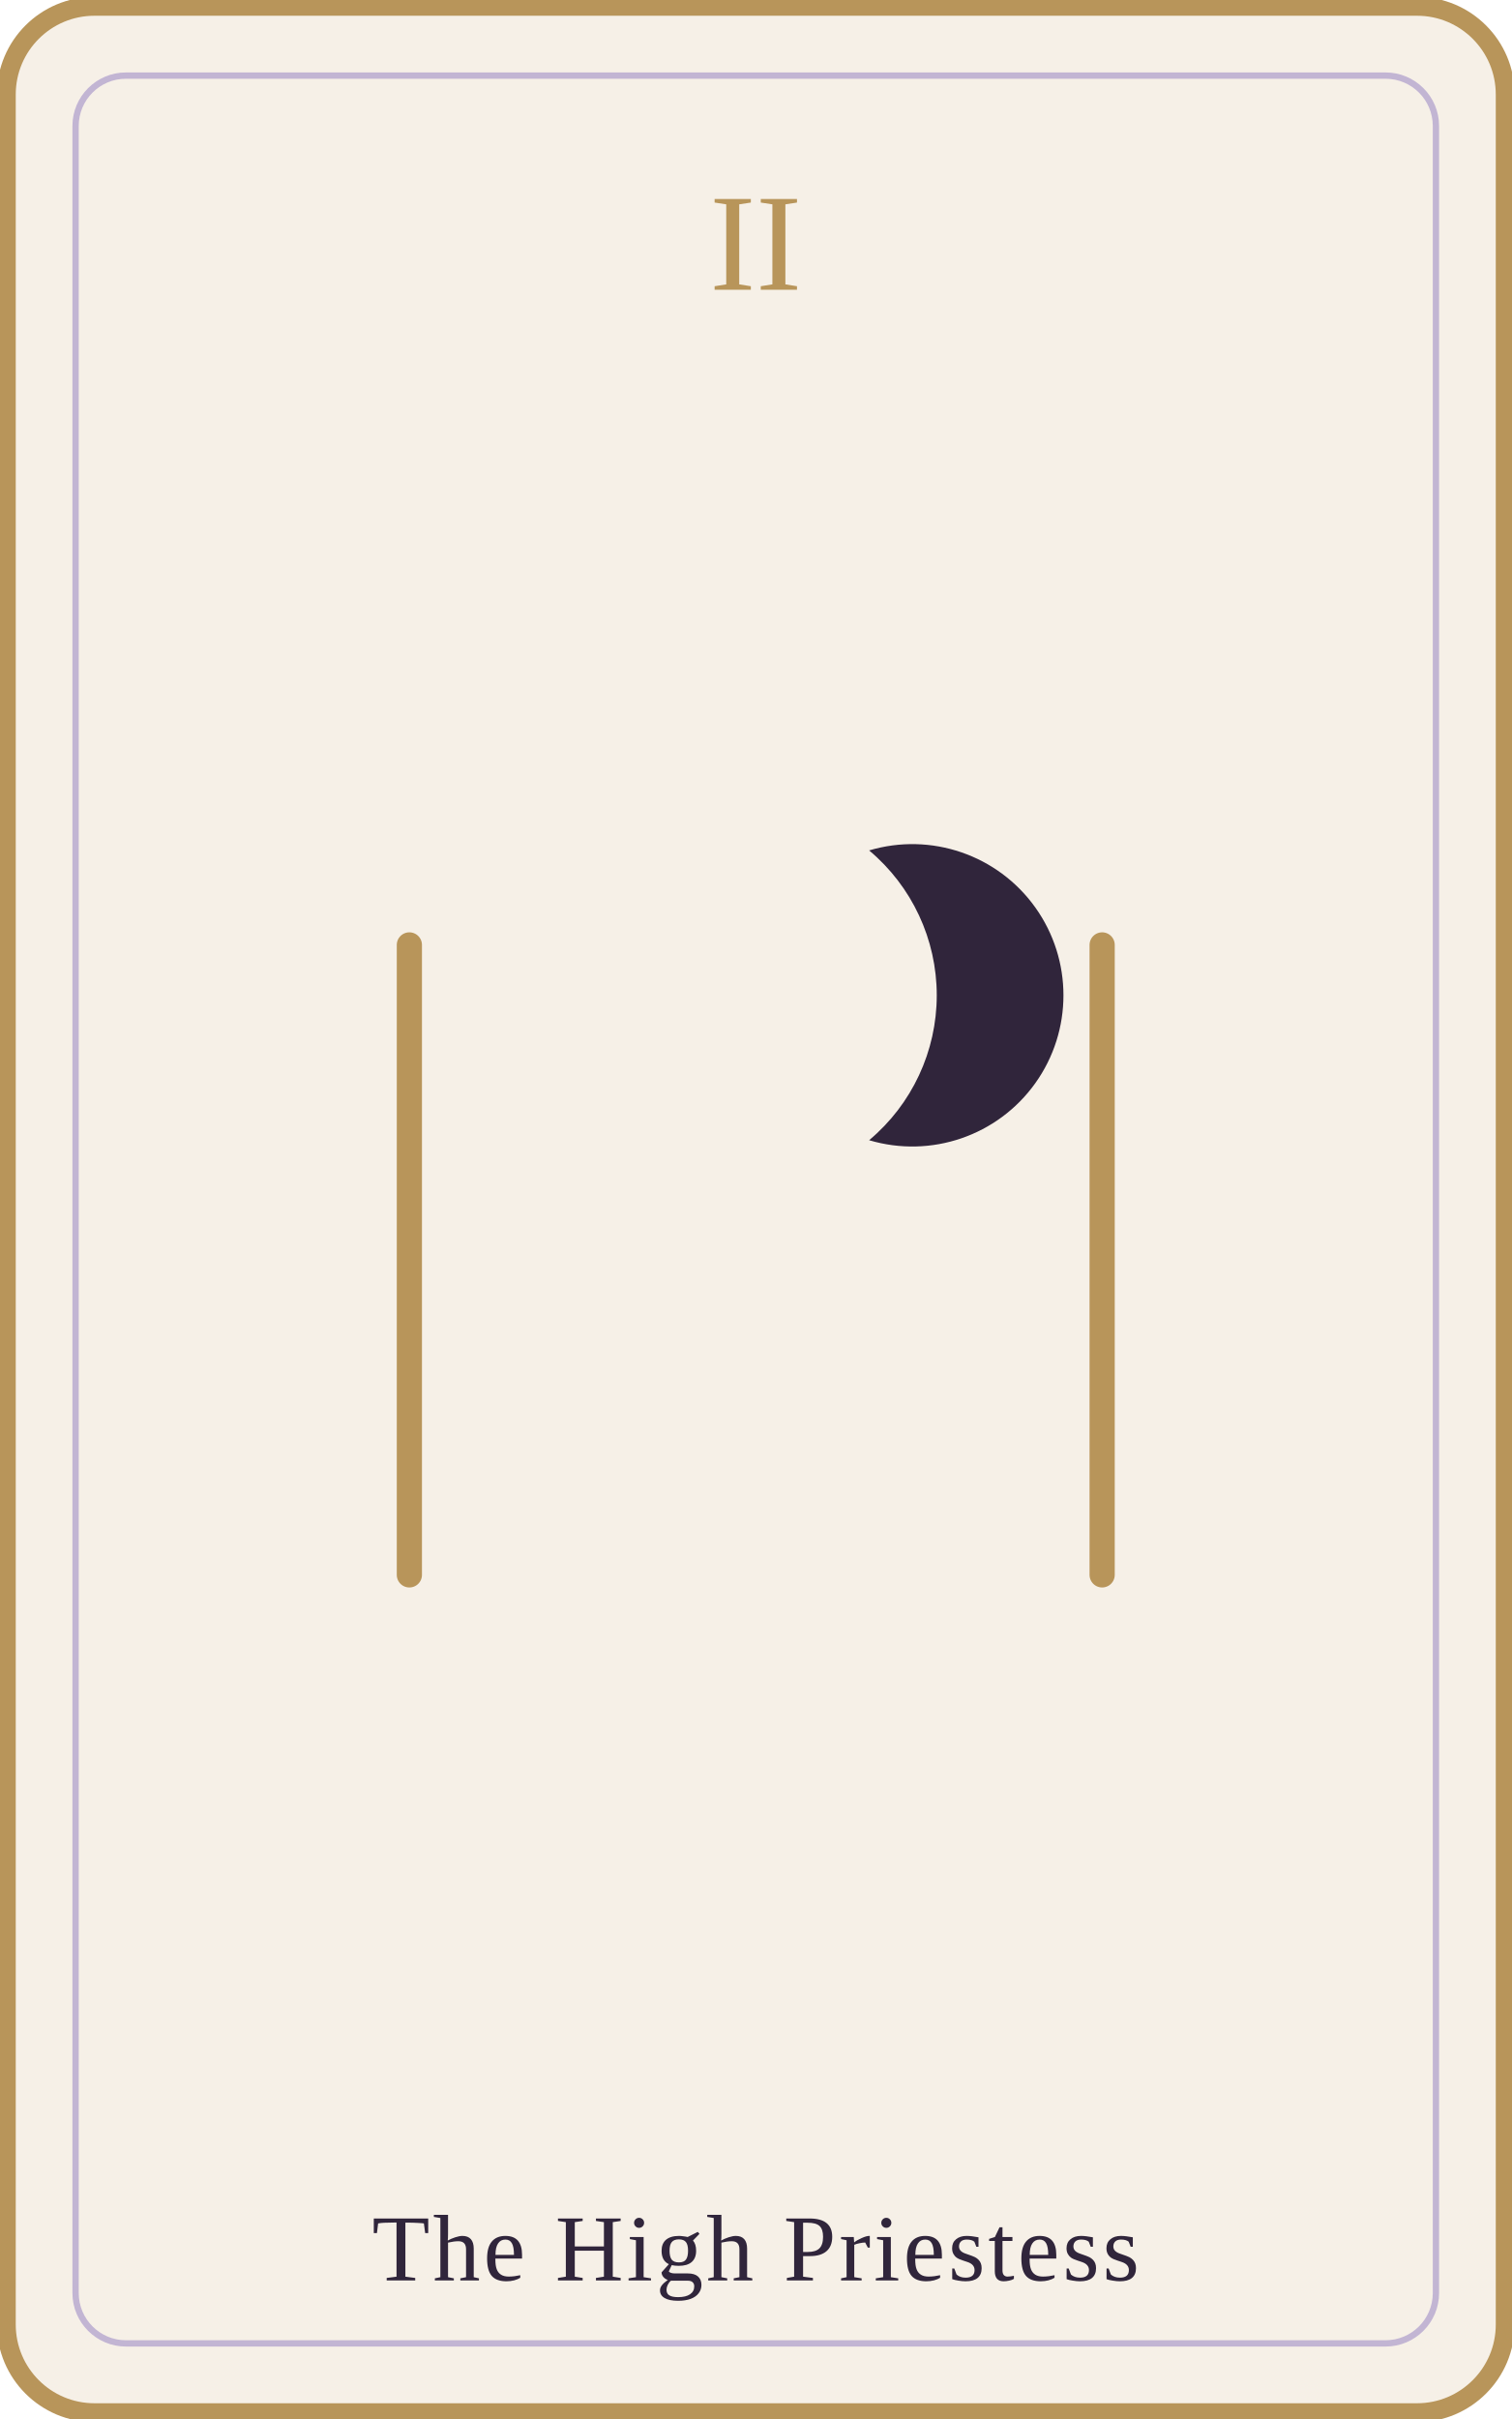
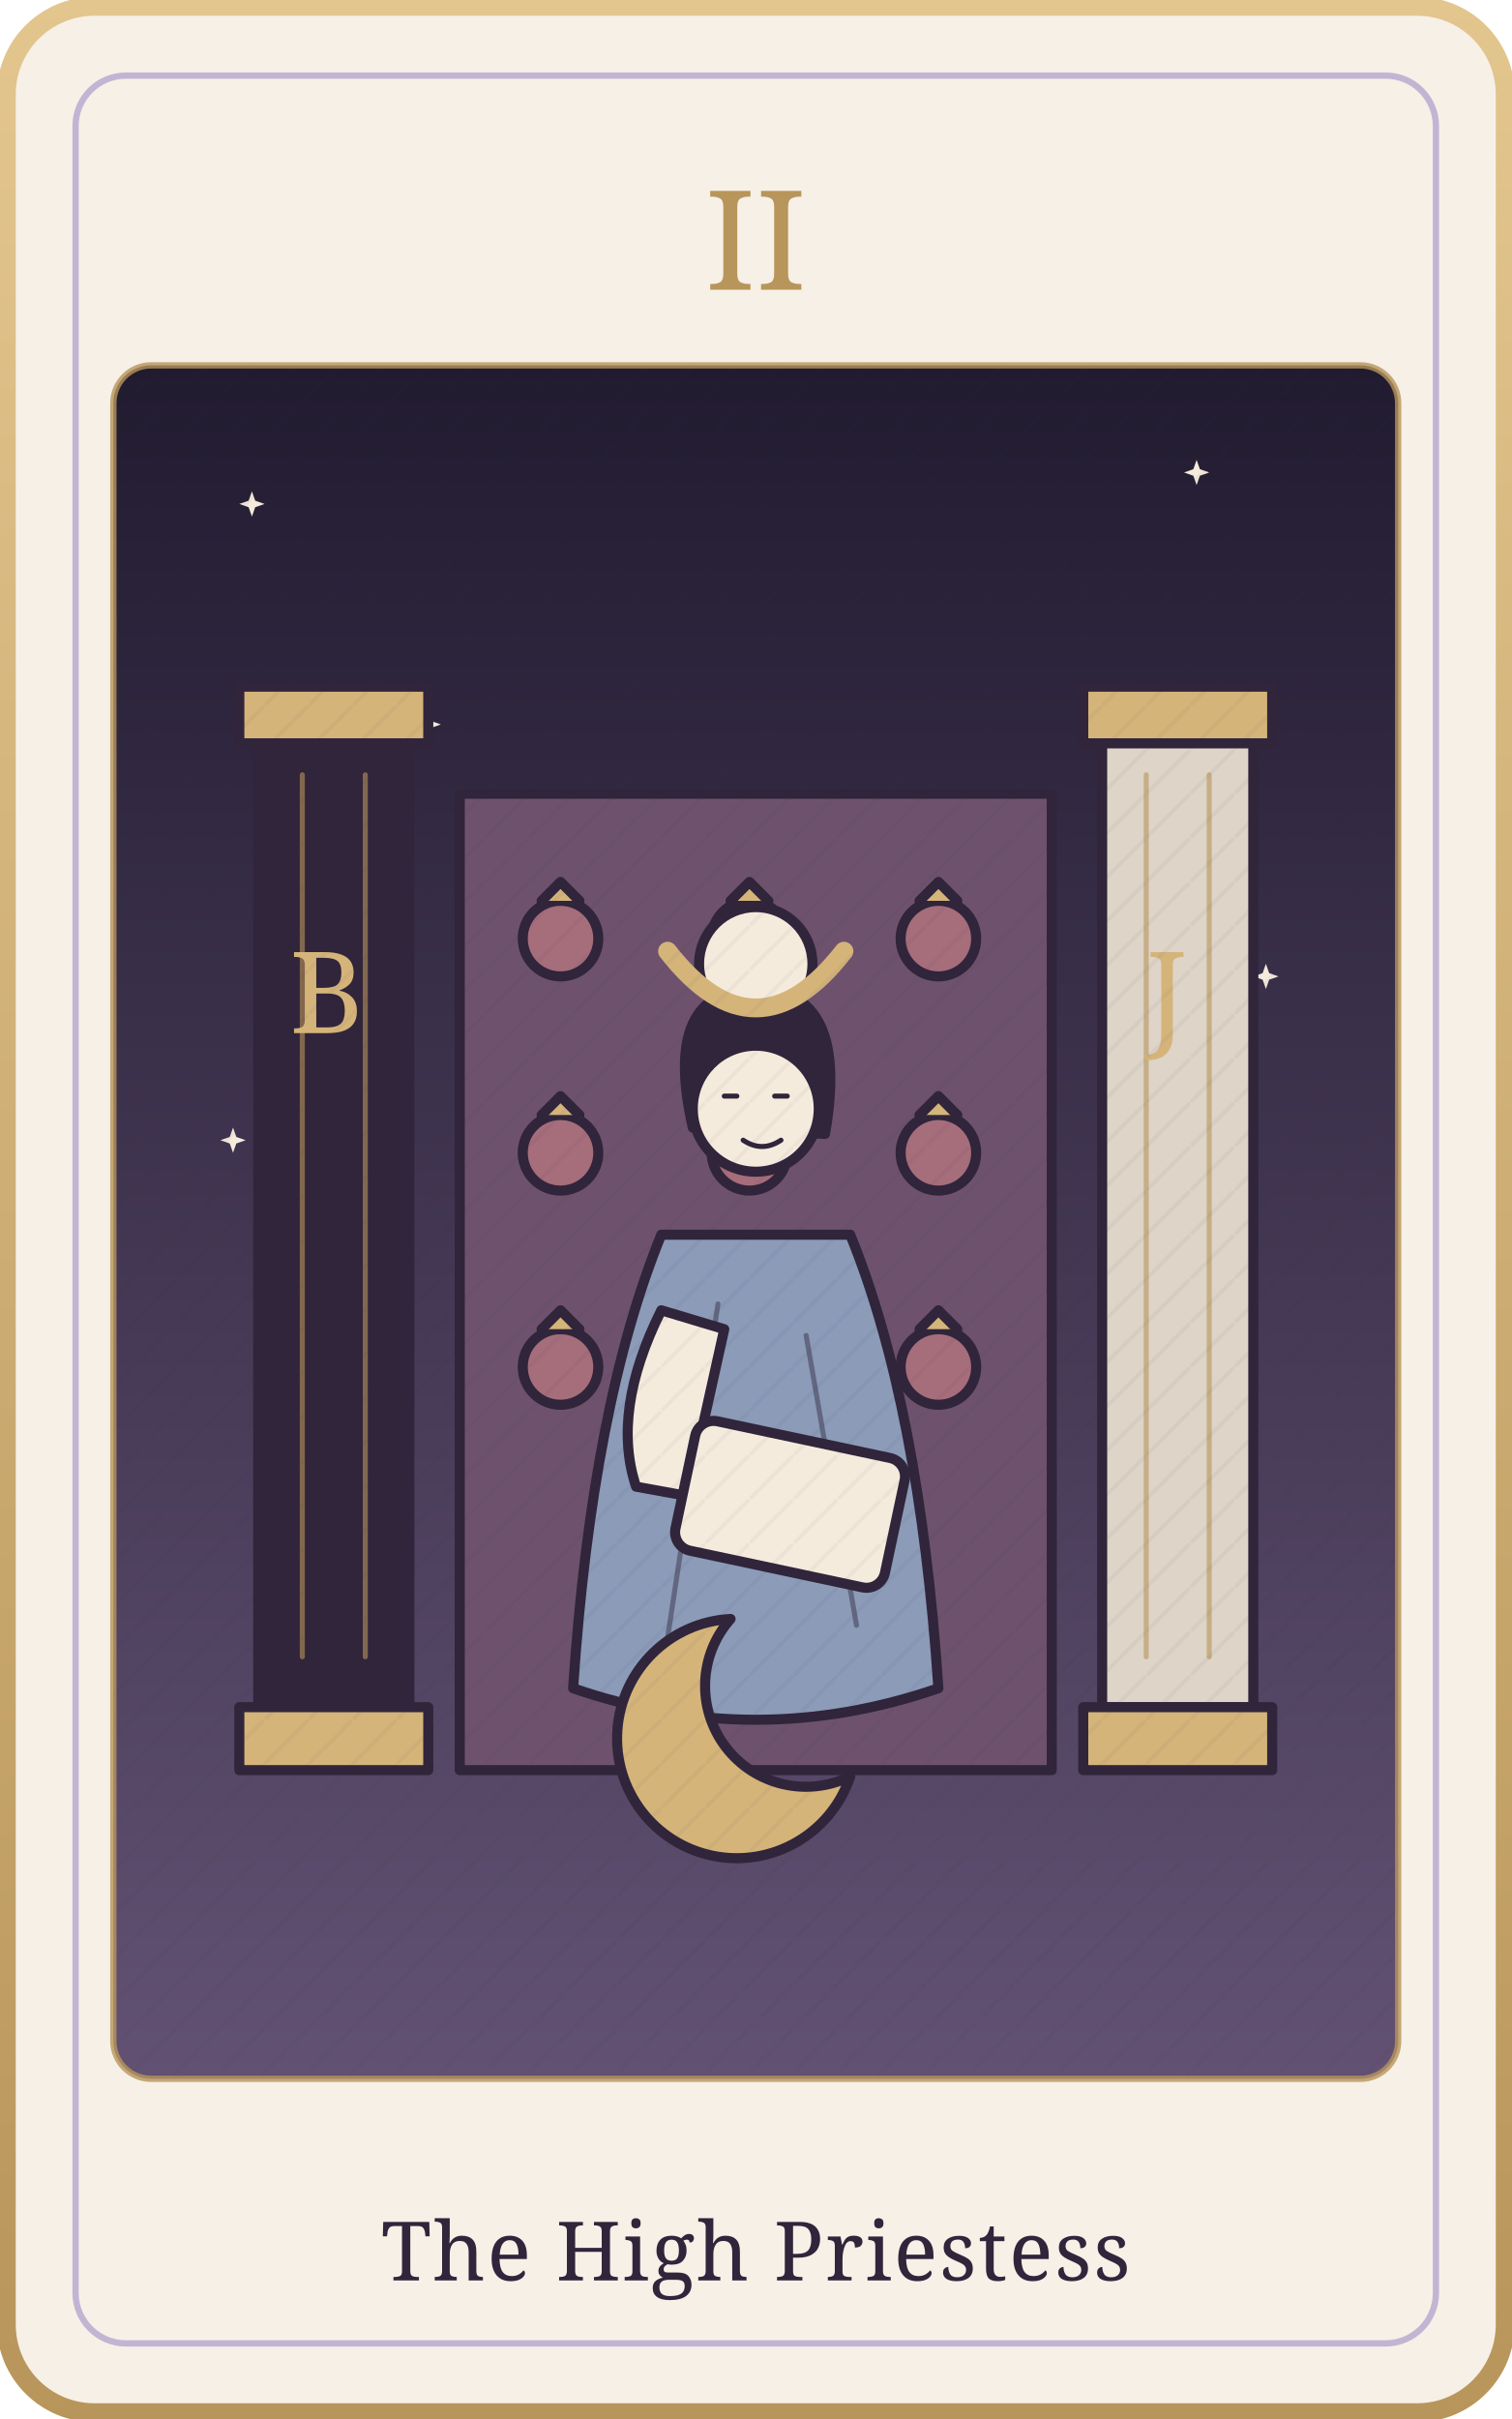
<svg xmlns="http://www.w3.org/2000/svg" viewBox="0 0 240 384" role="img" aria-label="The High Priestess">
-   <rect x="1" y="1" width="238" height="382" rx="14" fill="#f6f0e7" stroke="#b8955a" stroke-width="3" />
-   <rect x="12" y="12" width="216" height="360" rx="8" fill="none" stroke="#ac9bcb" stroke-width="1" opacity="0.7" />
-   <text x="120" y="46" text-anchor="middle" font-family="Georgia, 'Times New Roman', serif" font-size="22" fill="#b8955a">II</text>
-   <g stroke="#30253b" stroke-width="4" fill="none" stroke-linecap="round" stroke-linejoin="round">
-     <path d="M 138 135 a 24 24 0 1 1 0 46 a 30 30 0 0 0 0 -46 z" fill="#30253b" stroke="none" />
-     <line x1="65" y1="150" x2="65" y2="250" stroke="#b8955a" />
-     <line x1="175" y1="150" x2="175" y2="250" stroke="#b8955a" />
+   <defs>
+     <linearGradient id="gold" x2="0" y2="1">
+       <stop stop-color="#e3c68e" />
+       <stop offset="1" stop-color="#b8955a" />
+     </linearGradient>
+     <linearGradient id="sky" x2="0" y2="1">
+       <stop stop-color="#211b30" />
+       <stop offset="1" stop-color="#625173" />
+     </linearGradient>
+     <linearGradient id="day" x2="0" y2="1">
+       <stop stop-color="#f5e7c8" />
+       <stop offset="1" stop-color="#e5d6cf" />
+     </linearGradient>
+     <pattern id="engraving" width="7" height="7" patternUnits="userSpaceOnUse">
+       <path d="M0 7 L7 0" stroke="#30253b" opacity=".045" stroke-width=".6" />
+     </pattern>
+     <clipPath id="picture">
+       <rect x="18" y="58" width="204" height="272" rx="6" />
+     </clipPath>
+   </defs>
+   <rect x="1" y="1" width="238" height="382" rx="14" fill="#f6f0e7" stroke="url(#gold)" stroke-width="3" />
+   <rect x="12" y="12" width="216" height="360" rx="8" fill="none" stroke="#ac9bcb" opacity=".7" />
+   <text x="120" y="46" text-anchor="middle" font-family="Georgia,serif" font-size="22" fill="#b8955a">II</text>
+   <g clip-path="url(#picture)" stroke="#30253b" stroke-width="1.6" stroke-linejoin="round" stroke-linecap="round">
+     <rect x="18" y="58" width="204" height="272" fill="url(#sky)" stroke="none" />
+     <path d="M40 78 l0.52 1.48 l1.48 0.52 l-1.48 0.52 l-0.52 1.48 l-0.52-1.48 l-1.48-0.52 l1.48-0.52 Z" fill="#f5ebdd" stroke="none" />
+     <path d="M190 73 l0.52 1.48 l1.48 0.52 l-1.48 0.52 l-0.52 1.48 l-0.52-1.48 l-1.48-0.52 l1.48-0.52 Z" fill="#f5ebdd" stroke="none" />
+     <path d="M68 113 l0.52 1.48 l1.48 0.52 l-1.48 0.52 l-0.52 1.48 l-0.52-1.48 l-1.48-0.52 l1.48-0.52 Z" fill="#f5ebdd" stroke="none" />
+     <path d="M201 153 l0.52 1.48 l1.48 0.52 l-1.48 0.52 l-0.52 1.48 l-0.52-1.48 l-1.48-0.52 l1.48-0.52 Z" fill="#f5ebdd" stroke="none" />
+     <path d="M37 179 l0.52 1.48 l1.48 0.52 l-1.48 0.52 l-0.52 1.48 l-0.52-1.48 l-1.48-0.52 l1.48-0.52 Z" fill="#f5ebdd" stroke="none" />
+     <rect x="73" y="126" width="94" height="155" fill="#6e526d" />
+     <circle cx="89" cy="149" r="6" fill="#a66d7b" />
+     <path d="M86 143 l3-3 l3 3" fill="#d5b47a" />
+     <circle cx="89" cy="183" r="6" fill="#a66d7b" />
+     <path d="M86 177 l3-3 l3 3" fill="#d5b47a" />
+     <circle cx="89" cy="217" r="6" fill="#a66d7b" />
+     <path d="M86 211 l3-3 l3 3" fill="#d5b47a" />
+     <circle cx="119" cy="149" r="6" fill="#a66d7b" />
+     <path d="M116 143 l3-3 l3 3" fill="#d5b47a" />
+     <circle cx="119" cy="183" r="6" fill="#a66d7b" />
+     <path d="M116 177 l3-3 l3 3" fill="#d5b47a" />
+     <circle cx="119" cy="217" r="6" fill="#a66d7b" />
+     <path d="M116 211 l3-3 l3 3" fill="#d5b47a" />
+     <circle cx="149" cy="149" r="6" fill="#a66d7b" />
+     <path d="M146 143 l3-3 l3 3" fill="#d5b47a" />
+     <circle cx="149" cy="183" r="6" fill="#a66d7b" />
+     <path d="M146 177 l3-3 l3 3" fill="#d5b47a" />
+     <circle cx="149" cy="217" r="6" fill="#a66d7b" />
+     <path d="M146 211 l3-3 l3 3" fill="#d5b47a" />
+     <rect x="41" y="117" width="24" height="154" fill="#30253b" />
+     <rect x="38" y="109" width="30" height="9" fill="#d5b47a" />
+     <rect x="38" y="271" width="30" height="10" fill="#d5b47a" />
+     <path d="M48 123 v140 m10-140 v140" fill="none" stroke="#b8955a" opacity=".6" stroke-width=".8" />
+     <rect x="175" y="117" width="24" height="154" fill="#ded4c8" />
+     <rect x="172" y="109" width="30" height="9" fill="#d5b47a" />
+     <rect x="172" y="271" width="30" height="10" fill="#d5b47a" />
+     <path d="M182 123 v140 m10-140 v140" fill="none" stroke="#b8955a" opacity=".6" stroke-width=".8" />
+     <g fill="#d5b47a" stroke="none" font-family="Georgia" font-size="18">
+       <text x="46" y="164">B</text>
+       <text x="182" y="164">J</text>
+     </g>
+     <path d="M105 196 Q94 223 91 268 Q120 278 149 268 Q146 223 135 196 Z" fill="#8b9bb8" />
+     <path d="M114 207 l-8 53 m22-48 l8 46" fill="none" stroke-width=".8" opacity=".45" />
+     <path d="M110 179 q-5-22 10-22 q15 0 11 23 Z" fill="#30253b" />
+     <circle cx="120" cy="176" r="10" fill="#f5ebdd" />
+     <path d="M115 174 h2 m6 0 h2 m-7 7 q3 2 6 0" fill="none" stroke-width=".8" />
+     <circle cx="120" cy="153" r="9" fill="#f5ebdd" />
+     <path d="M106 151 q14 18 28 0" fill="none" stroke="#d5b47a" stroke-width="3" />
+     <path d="M105 208 Q97 224 101 236 L123 240 L125 232 L111 229 L115 211 Z" fill="#f5ebdd" />
+     <rect x="111" y="225" width="34" height="21" fill="#f5ebdd" rx="3" transform="rotate(12 111 225)" />
+     <path d="M135 282 a19 19 0 1 1-19-25 a16 16 0 0 0 19 25 Z" fill="#d5b47a" />
+     <rect x="18" y="58" width="204" height="272" fill="url(#engraving)" stroke="none" />
  </g>
-   <text x="120" y="362" text-anchor="middle" font-family="Georgia, 'Times New Roman', serif" font-size="15" fill="#30253b" letter-spacing="0.5">The High Priestess</text>
+   <rect x="18" y="58" width="204" height="272" rx="6" fill="none" stroke="#b8955a" opacity=".8" />
+   <text x="120" y="362" text-anchor="middle" font-family="Georgia,serif" font-size="13" fill="#30253b" letter-spacing=".3">The High Priestess</text>
</svg>
